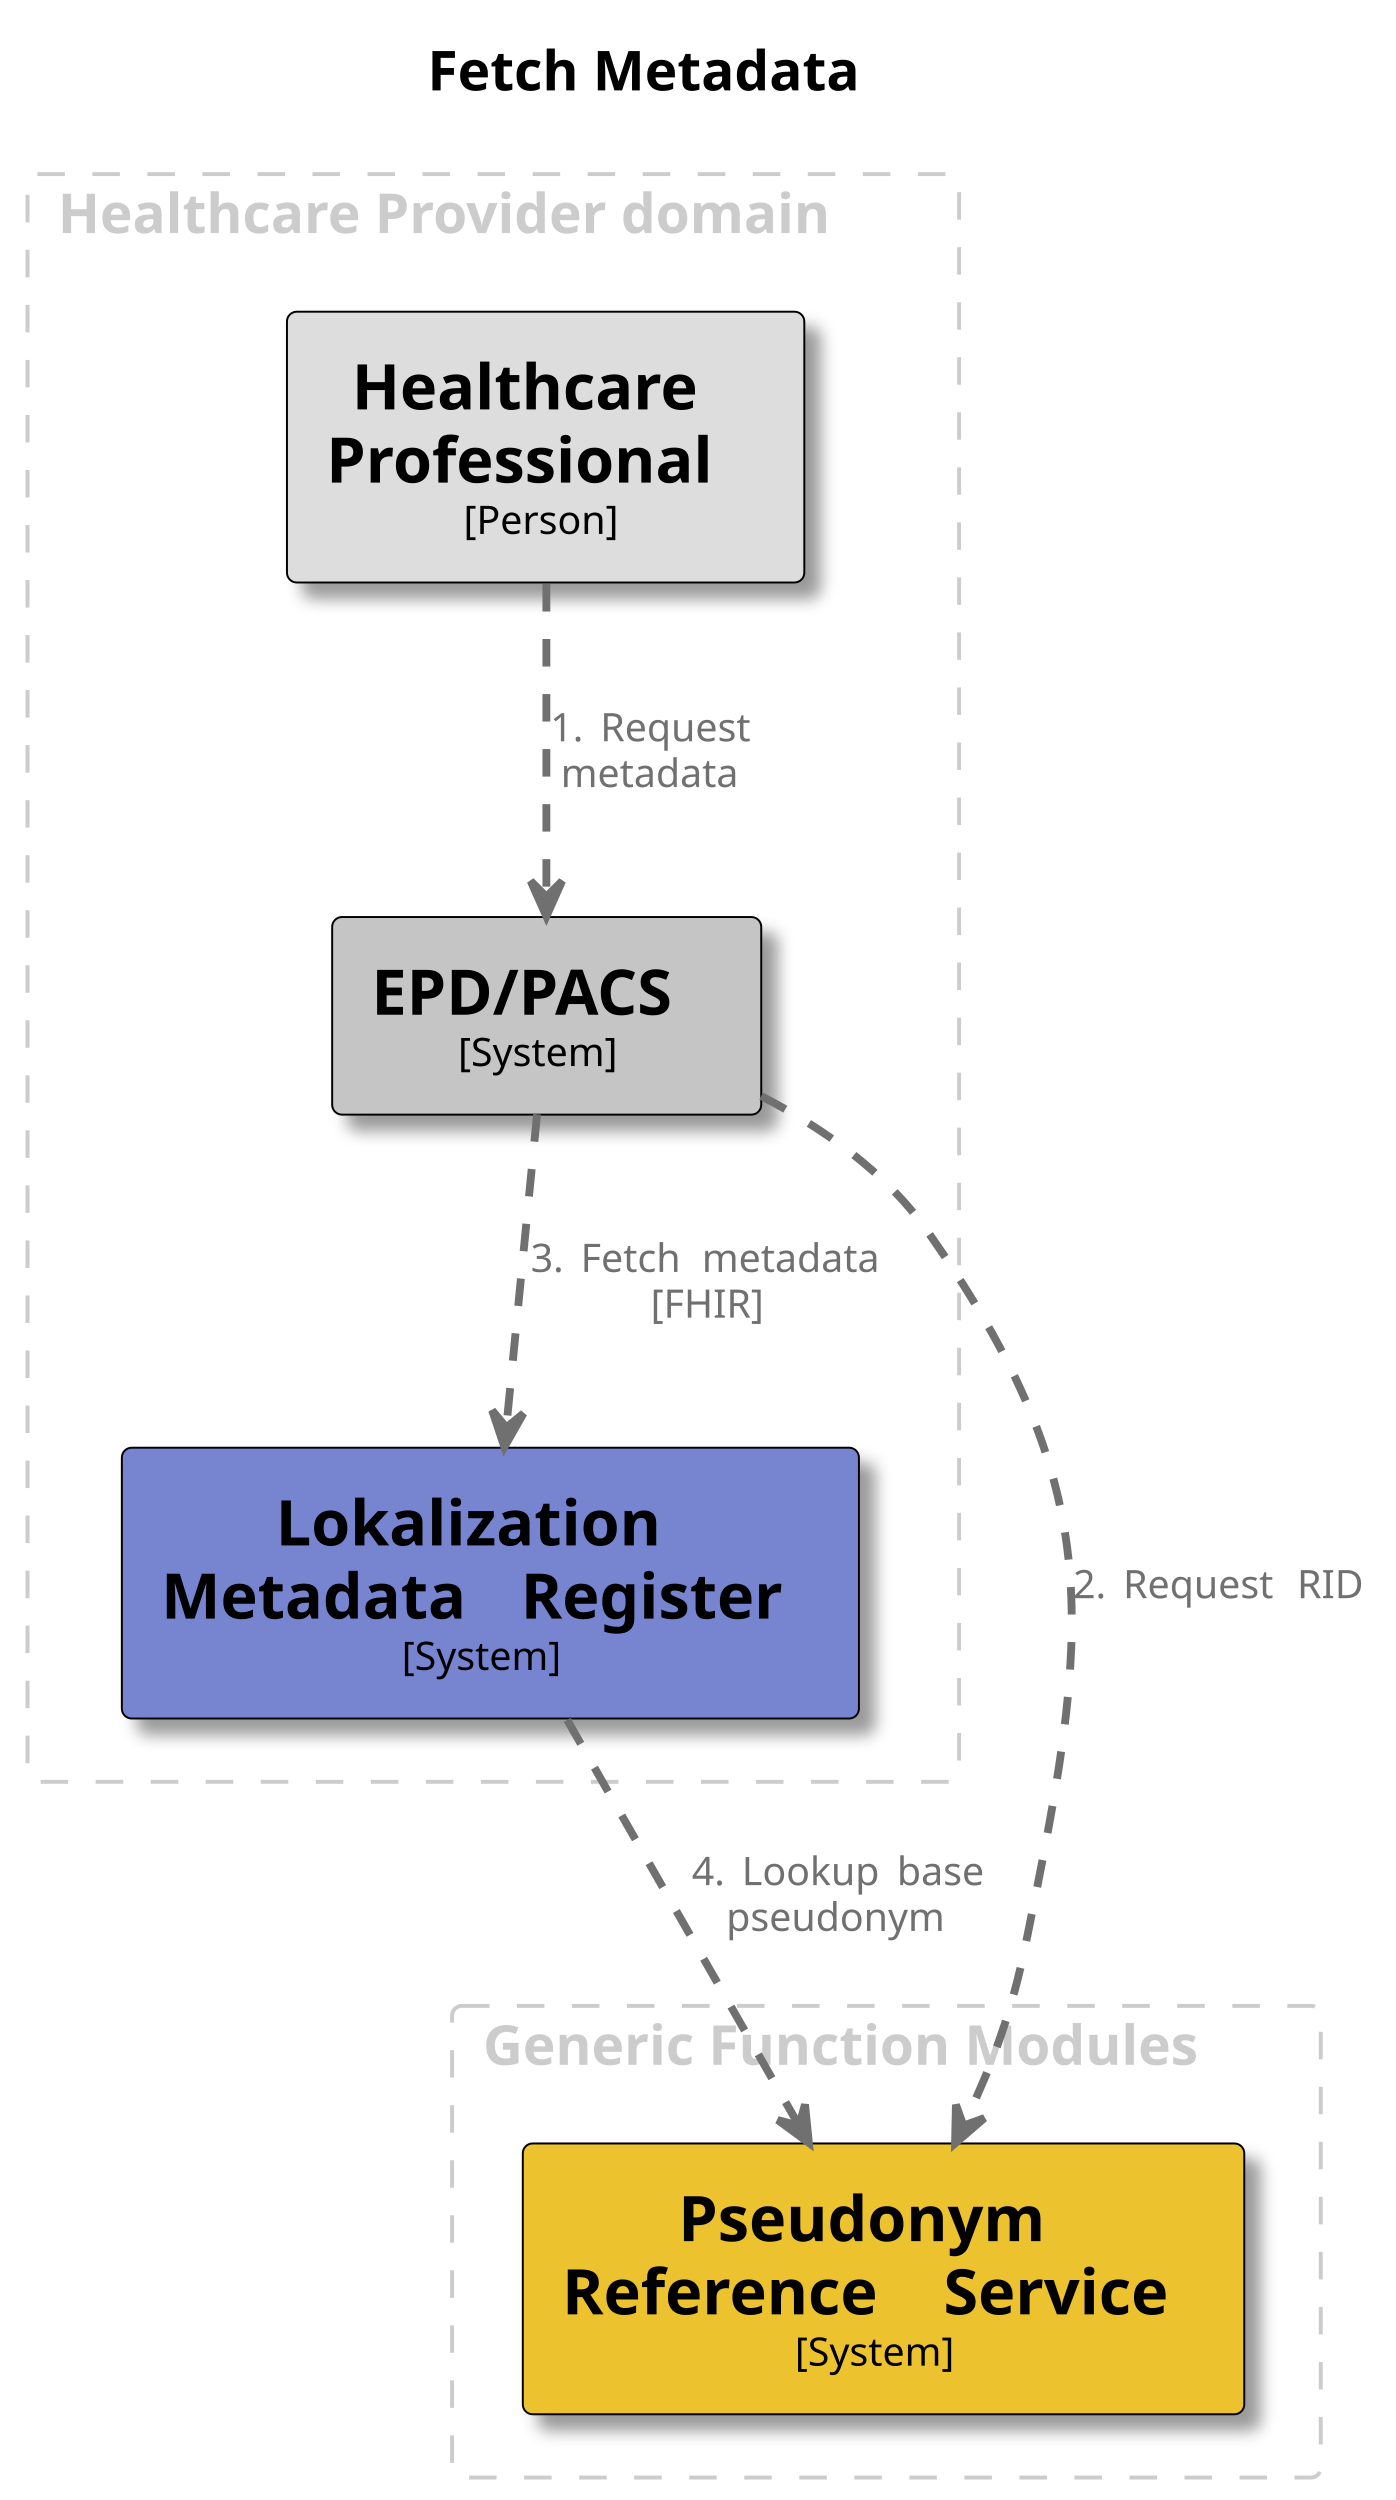
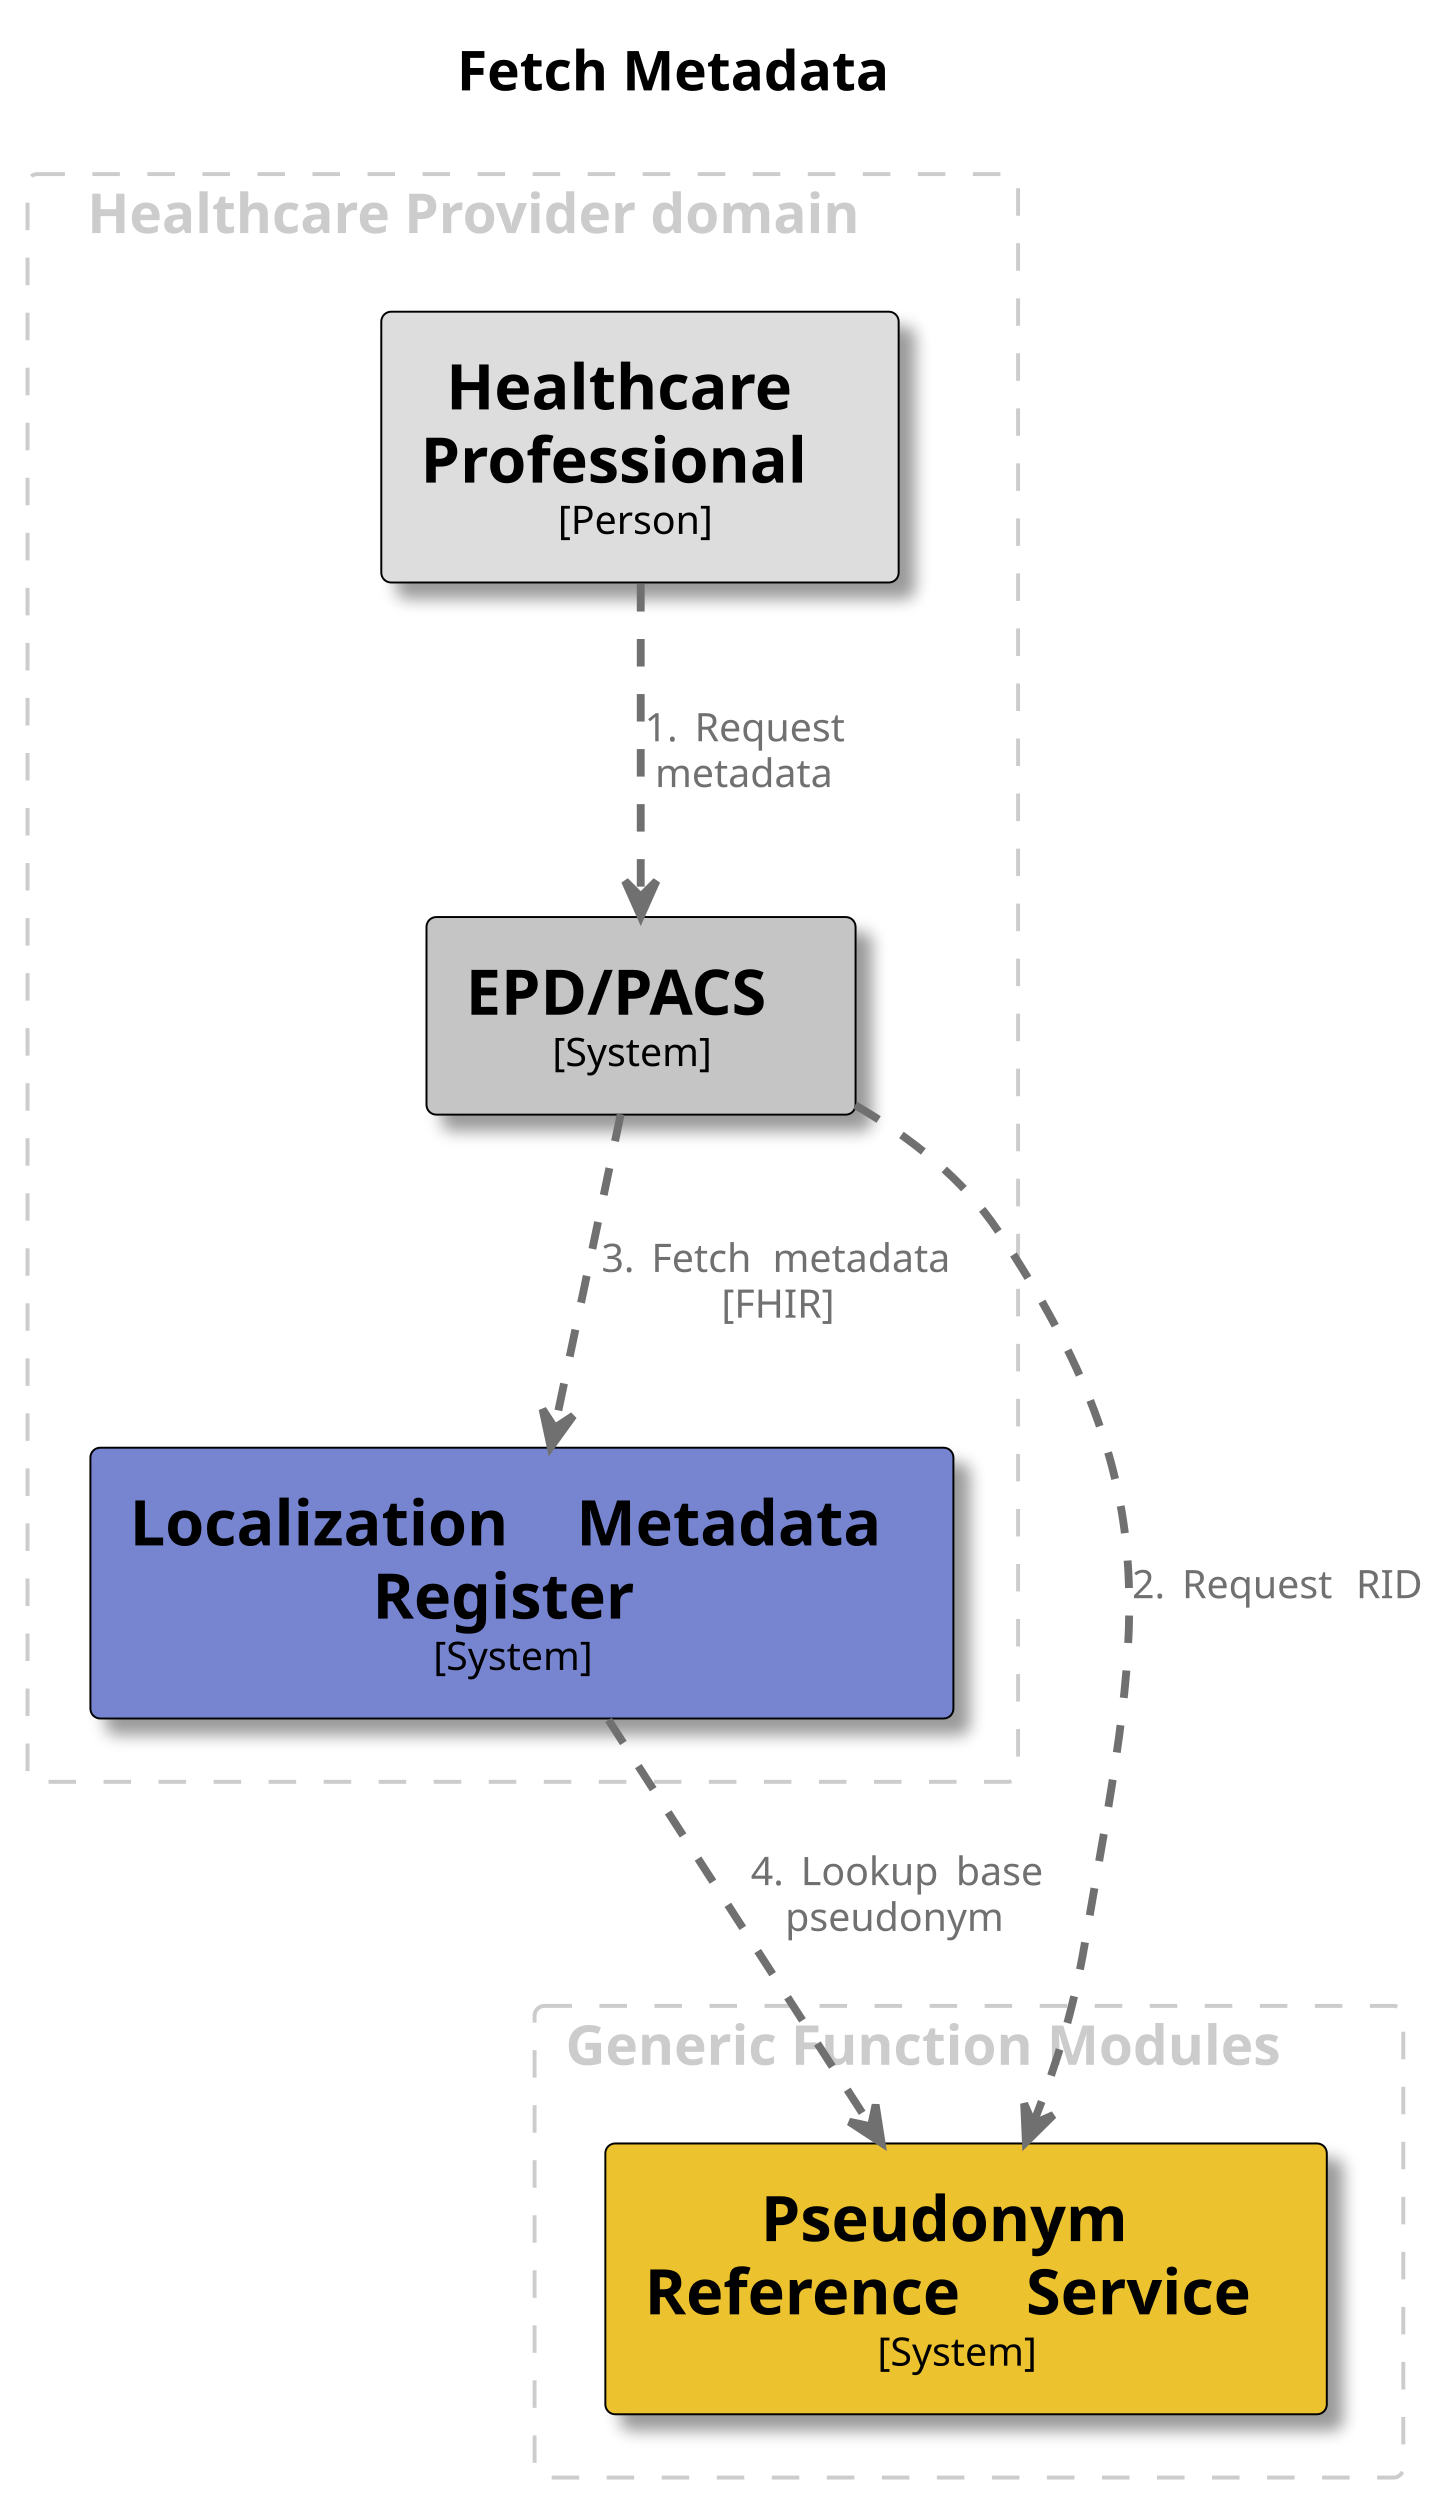
- <svg xmlns="http://www.w3.org/2000/svg" contentStyleType="text/css" height="636px" preserveAspectRatio="none" style="width:355px;height:636px;background:#FFFFFF;" version="1.1" viewBox="0 0 355 636" width="355px" zoomAndPan="magnify">
+ <svg xmlns="http://www.w3.org/2000/svg" contentStyleType="text/css" height="636px" preserveAspectRatio="none" style="width:370px;height:636px;background:#FFFFFF;" version="1.1" viewBox="0 0 370 636" width="370px" zoomAndPan="magnify">
  <defs>
-     <filter height="300%" id="fd50v7yerrcg8" width="300%" x="-1" y="-1">
+     <filter height="300%" id="fmtrjr7a2g9t4" width="300%" x="-1" y="-1">
      <feGaussianBlur result="blurOut" stdDeviation="2.0" />
      <feColorMatrix in="blurOut" result="blurOut2" type="matrix" values="0 0 0 0 0 0 0 0 0 0 0 0 0 0 0 0 0 0 .4 0" />
      <feOffset dx="4.0" dy="4.0" in="blurOut2" result="blurOut3" />
      <feBlend in="SourceGraphic" in2="blurOut3" mode="normal" />
    </filter>
  </defs>
  <g>
-     <text fill="#000000" font-family="sans-serif" font-size="14" font-weight="bold" lengthAdjust="spacing" textLength="124.065" x="108.75" y="22.995">Fetch Metadata</text>
+     <text fill="#000000" font-family="sans-serif" font-size="14" font-weight="bold" lengthAdjust="spacing" textLength="124.065" x="116.25" y="22.995">Fetch Metadata</text>
    <g id="cluster_group1">
-       <rect fill="none" height="120" rx="2.5" ry="2.5" style="stroke:#CCCCCC;stroke-width:1.0;stroke-dasharray:7.0,7.0;" width="221" x="115" y="510.297" />
-       <text fill="#CCCCCC" font-family="sans-serif" font-size="14" font-weight="bold" lengthAdjust="spacing" textLength="205.235" x="122.882" y="525.292">Generic Function Modules</text>
+       <rect fill="none" height="120" rx="2.5" ry="2.5" style="stroke:#CCCCCC;stroke-width:1.0;stroke-dasharray:7.0,7.0;" width="221" x="136" y="510.297" />
+       <text fill="#CCCCCC" font-family="sans-serif" font-size="14" font-weight="bold" lengthAdjust="spacing" textLength="205.235" x="143.882" y="525.292">Generic Function Modules</text>
    </g>
    <g id="cluster_group2">
-       <rect fill="none" height="409" rx="2.5" ry="2.5" style="stroke:#CCCCCC;stroke-width:1.0;stroke-dasharray:7.0,7.0;" width="237" x="7" y="44.297" />
-       <text fill="#CCCCCC" font-family="sans-serif" font-size="14" font-weight="bold" lengthAdjust="spacing" textLength="221.58" x="14.71" y="59.292">Healthcare Provider domain</text>
+       <rect fill="none" height="409" rx="2.5" ry="2.5" style="stroke:#CCCCCC;stroke-width:1.0;stroke-dasharray:7.0,7.0;" width="252" x="7" y="44.297" />
+       <text fill="#CCCCCC" font-family="sans-serif" font-size="14" font-weight="bold" lengthAdjust="spacing" textLength="221.58" x="22.21" y="59.292">Healthcare Provider domain</text>
    </g>
    <g id="elem_PseudonymReferenceService">
-       <rect fill="#ECC22E" filter="url(#fd50v7yerrcg8)" height="68.891" rx="2.5" ry="2.5" style="stroke:#000000;stroke-width:0.5;" width="183.539" x="133" y="545.297" />
-       <text fill="#000000" font-family="sans-serif" font-size="16" font-weight="bold" lengthAdjust="spacing" textLength="104.43" x="172.555" y="570.148">Pseudonym</text>
-       <text fill="#000000" font-family="sans-serif" font-size="16" font-weight="bold" lengthAdjust="spacing" textLength="91.453" x="143" y="588.773">Reference</text>
-       <text fill="#000000" font-family="sans-serif" font-size="16" font-weight="bold" lengthAdjust="spacing" textLength="5.57" x="234.453" y="588.773"> </text>
-       <text fill="#000000" font-family="sans-serif" font-size="16" font-weight="bold" lengthAdjust="spacing" textLength="66.516" x="240.023" y="588.773">Service</text>
-       <text fill="#000000" font-family="sans-serif" font-size="10" lengthAdjust="spacing" textLength="45.093" x="202.223" y="601.829">[System]</text>
+       <rect fill="#ECC22E" filter="url(#fmtrjr7a2g9t4)" height="68.891" rx="2.5" ry="2.5" style="stroke:#000000;stroke-width:0.5;" width="183.539" x="154" y="545.297" />
+       <text fill="#000000" font-family="sans-serif" font-size="16" font-weight="bold" lengthAdjust="spacing" textLength="104.43" x="193.555" y="570.148">Pseudonym</text>
+       <text fill="#000000" font-family="sans-serif" font-size="16" font-weight="bold" lengthAdjust="spacing" textLength="91.453" x="164" y="588.773">Reference</text>
+       <text fill="#000000" font-family="sans-serif" font-size="16" font-weight="bold" lengthAdjust="spacing" textLength="5.57" x="255.453" y="588.773"> </text>
+       <text fill="#000000" font-family="sans-serif" font-size="16" font-weight="bold" lengthAdjust="spacing" textLength="66.516" x="261.023" y="588.773">Service</text>
+       <text fill="#000000" font-family="sans-serif" font-size="10" lengthAdjust="spacing" textLength="45.093" x="223.223" y="601.829">[System]</text>
    </g>
-     <g id="elem_LokalizationMetadataRegister">
-       <rect fill="#7785D1" filter="url(#fd50v7yerrcg8)" height="68.891" rx="2.5" ry="2.5" style="stroke:#000000;stroke-width:0.5;" width="187.508" x="31" y="368.297" />
-       <text fill="#000000" font-family="sans-serif" font-size="16" font-weight="bold" lengthAdjust="spacing" textLength="109.219" x="70.144" y="393.148">Lokalization</text>
-       <text fill="#000000" font-family="sans-serif" font-size="16" font-weight="bold" lengthAdjust="spacing" textLength="85.914" x="41" y="411.773">Metadata</text>
-       <text fill="#000000" font-family="sans-serif" font-size="16" font-weight="bold" lengthAdjust="spacing" textLength="5.57" x="126.914" y="411.773"> </text>
-       <text fill="#000000" font-family="sans-serif" font-size="16" font-weight="bold" lengthAdjust="spacing" textLength="76.023" x="132.484" y="411.773">Register</text>
-       <text fill="#000000" font-family="sans-serif" font-size="10" lengthAdjust="spacing" textLength="45.093" x="102.207" y="424.829">[System]</text>
+     <g id="elem_LocalizationMetadataRegister">
+       <rect fill="#7785D1" filter="url(#fmtrjr7a2g9t4)" height="68.891" rx="2.5" ry="2.5" style="stroke:#000000;stroke-width:0.5;" width="219.547" x="23" y="368.297" />
+       <text fill="#000000" font-family="sans-serif" font-size="16" font-weight="bold" lengthAdjust="spacing" textLength="108.062" x="33" y="393.148">Localization</text>
+       <text fill="#000000" font-family="sans-serif" font-size="16" font-weight="bold" lengthAdjust="spacing" textLength="5.57" x="141.062" y="393.148"> </text>
+       <text fill="#000000" font-family="sans-serif" font-size="16" font-weight="bold" lengthAdjust="spacing" textLength="85.914" x="146.633" y="393.148">Metadata</text>
+       <text fill="#000000" font-family="sans-serif" font-size="16" font-weight="bold" lengthAdjust="spacing" textLength="76.023" x="94.762" y="411.773">Register</text>
+       <text fill="#000000" font-family="sans-serif" font-size="10" lengthAdjust="spacing" textLength="45.093" x="110.227" y="424.829">[System]</text>
    </g>
    <g id="elem_HealthcareProfessional">
-       <rect fill="#DDDDDD" filter="url(#fd50v7yerrcg8)" height="68.891" rx="2.5" ry="2.5" style="stroke:#000000;stroke-width:0.5;" width="131.617" x="73" y="79.297" />
-       <text fill="#000000" font-family="sans-serif" font-size="16" font-weight="bold" lengthAdjust="spacing" textLength="98.586" x="89.516" y="104.148">Healthcare</text>
-       <text fill="#000000" font-family="sans-serif" font-size="16" font-weight="bold" lengthAdjust="spacing" textLength="111.617" x="83" y="122.773">Professional</text>
-       <text fill="#000000" font-family="sans-serif" font-size="10" lengthAdjust="spacing" textLength="41.763" x="117.927" y="135.829">[Person]</text>
+       <rect fill="#DDDDDD" filter="url(#fmtrjr7a2g9t4)" height="68.891" rx="2.5" ry="2.5" style="stroke:#000000;stroke-width:0.5;" width="131.617" x="97" y="79.297" />
+       <text fill="#000000" font-family="sans-serif" font-size="16" font-weight="bold" lengthAdjust="spacing" textLength="98.586" x="113.516" y="104.148">Healthcare</text>
+       <text fill="#000000" font-family="sans-serif" font-size="16" font-weight="bold" lengthAdjust="spacing" textLength="111.617" x="107" y="122.773">Professional</text>
+       <text fill="#000000" font-family="sans-serif" font-size="10" lengthAdjust="spacing" textLength="41.763" x="141.927" y="135.829">[Person]</text>
    </g>
    <g id="elem_EPDPACS">
-       <rect fill="#C5C5C5" filter="url(#fd50v7yerrcg8)" height="50.266" rx="2.5" ry="2.5" style="stroke:#000000;stroke-width:0.5;" width="109.156" x="84.5" y="233.297" />
-       <text fill="#000000" font-family="sans-serif" font-size="16" font-weight="bold" lengthAdjust="spacing" textLength="89.156" x="94.5" y="258.148">EPD/PACS</text>
-       <text fill="#000000" font-family="sans-serif" font-size="10" lengthAdjust="spacing" textLength="45.093" x="116.532" y="271.204">[System]</text>
+       <rect fill="#C5C5C5" filter="url(#fmtrjr7a2g9t4)" height="50.266" rx="2.5" ry="2.5" style="stroke:#000000;stroke-width:0.5;" width="109.156" x="108.5" y="233.297" />
+       <text fill="#000000" font-family="sans-serif" font-size="16" font-weight="bold" lengthAdjust="spacing" textLength="89.156" x="118.5" y="258.148">EPD/PACS</text>
+       <text fill="#000000" font-family="sans-serif" font-size="10" lengthAdjust="spacing" textLength="45.093" x="140.532" y="271.204">[System]</text>
    </g>
    <g id="link_HealthcareProfessional_EPDPACS">
-       <path d="M139,148.567 C139,174.577 139,203.897 139,227.127 " fill="none" id="HealthcareProfessional-to-EPDPACS" style="stroke:#707070;stroke-width:2.0;stroke-dasharray:7.0,7.0;" />
-       <polygon fill="#707070" points="139,233.127,143,224.127,139,228.127,135,224.127,139,233.127" style="stroke:#707070;stroke-width:2.0;" />
-       <text fill="#707070" font-family="sans-serif" font-size="10" lengthAdjust="spacing" textLength="9.541" x="140" y="188.579">1.</text>
-       <text fill="#707070" font-family="sans-serif" font-size="10" lengthAdjust="spacing" textLength="3.179" x="149.541" y="188.579"> </text>
-       <text fill="#707070" font-family="sans-serif" font-size="10" lengthAdjust="spacing" textLength="41.069" x="152.72" y="188.579">Request</text>
-       <text fill="#707070" font-family="sans-serif" font-size="10" lengthAdjust="spacing" textLength="48.467" x="142.661" y="200.22">metadata</text>
+       <path d="M163,148.567 C163,174.577 163,203.897 163,227.127 " fill="none" id="HealthcareProfessional-to-EPDPACS" style="stroke:#707070;stroke-width:2.0;stroke-dasharray:7.0,7.0;" />
+       <polygon fill="#707070" points="163,233.127,167,224.127,163,228.127,159,224.127,163,233.127" style="stroke:#707070;stroke-width:2.0;" />
+       <text fill="#707070" font-family="sans-serif" font-size="10" lengthAdjust="spacing" textLength="9.541" x="164" y="188.579">1.</text>
+       <text fill="#707070" font-family="sans-serif" font-size="10" lengthAdjust="spacing" textLength="3.179" x="173.541" y="188.579"> </text>
+       <text fill="#707070" font-family="sans-serif" font-size="10" lengthAdjust="spacing" textLength="41.069" x="176.72" y="188.579">Request</text>
+       <text fill="#707070" font-family="sans-serif" font-size="10" lengthAdjust="spacing" textLength="48.467" x="166.661" y="200.22">metadata</text>
    </g>
    <g id="link_EPDPACS_PseudonymReferenceService">
-       <path d="M193.63,278.837 C209.6,287.117 225.55,298.377 236,313.297 C282.58,379.817 277.24,414.727 261,494.297 C257.43,511.797 252.646,524.729 245.526,539.849 " fill="none" id="EPDPACS-to-PseudonymReferenceService" style="stroke:#707070;stroke-width:2.0;stroke-dasharray:7.0,7.0;" />
-       <polygon fill="#707070" points="242.97,545.277,250.423,538.839,245.1,540.753,243.185,535.43,242.97,545.277" style="stroke:#707070;stroke-width:2.0;" />
-       <text fill="#707070" font-family="sans-serif" font-size="10" lengthAdjust="spacing" textLength="9.541" x="273" y="406.579">2.</text>
-       <text fill="#707070" font-family="sans-serif" font-size="10" lengthAdjust="spacing" textLength="3.179" x="282.541" y="406.579"> </text>
-       <text fill="#707070" font-family="sans-serif" font-size="10" lengthAdjust="spacing" textLength="41.069" x="285.72" y="406.579">Request</text>
-       <text fill="#707070" font-family="sans-serif" font-size="10" lengthAdjust="spacing" textLength="3.179" x="326.789" y="406.579"> </text>
-       <text fill="#707070" font-family="sans-serif" font-size="10" lengthAdjust="spacing" textLength="17.598" x="329.968" y="406.579">RID</text>
+       <path d="M217.55,281.157 C231.48,289.257 245.04,299.847 254,313.297 C298.93,380.737 289.76,414.437 276,494.297 C273.04,511.477 269.116,524.209 263.176,539.389 " fill="none" id="EPDPACS-to-PseudonymReferenceService" style="stroke:#707070;stroke-width:2.0;stroke-dasharray:7.0,7.0;" />
+       <polygon fill="#707070" points="260.99,544.977,267.995,538.053,262.812,540.321,260.545,535.138,260.99,544.977" style="stroke:#707070;stroke-width:2.0;" />
+       <text fill="#707070" font-family="sans-serif" font-size="10" lengthAdjust="spacing" textLength="9.541" x="288" y="406.579">2.</text>
+       <text fill="#707070" font-family="sans-serif" font-size="10" lengthAdjust="spacing" textLength="3.179" x="297.541" y="406.579"> </text>
+       <text fill="#707070" font-family="sans-serif" font-size="10" lengthAdjust="spacing" textLength="41.069" x="300.72" y="406.579">Request</text>
+       <text fill="#707070" font-family="sans-serif" font-size="10" lengthAdjust="spacing" textLength="3.179" x="341.789" y="406.579"> </text>
+       <text fill="#707070" font-family="sans-serif" font-size="10" lengthAdjust="spacing" textLength="17.598" x="344.968" y="406.579">RID</text>
    </g>
-     <g id="link_EPDPACS_LokalizationMetadataRegister">
-       <path d="M136.63,283.467 C134.34,306.737 131.445,336.156 128.895,362.166 " fill="none" id="EPDPACS-to-LokalizationMetadataRegister" style="stroke:#707070;stroke-width:2.0;stroke-dasharray:7.0,7.0;" />
-       <polygon fill="#707070" points="128.31,368.137,133.169,359.57,128.798,363.161,125.207,358.789,128.31,368.137" style="stroke:#707070;stroke-width:2.0;" />
-       <text fill="#707070" font-family="sans-serif" font-size="10" lengthAdjust="spacing" textLength="9.541" x="135" y="323.579">3.</text>
-       <text fill="#707070" font-family="sans-serif" font-size="10" lengthAdjust="spacing" textLength="3.179" x="144.541" y="323.579"> </text>
-       <text fill="#707070" font-family="sans-serif" font-size="10" lengthAdjust="spacing" textLength="27.661" x="147.72" y="323.579">Fetch</text>
-       <text fill="#707070" font-family="sans-serif" font-size="10" lengthAdjust="spacing" textLength="3.179" x="175.381" y="323.579"> </text>
-       <text fill="#707070" font-family="sans-serif" font-size="10" lengthAdjust="spacing" textLength="48.467" x="178.56" y="323.579">metadata</text>
-       <text fill="#707070" font-family="sans-serif" font-size="10" lengthAdjust="spacing" textLength="30.972" x="165.527" y="335.22">[FHIR]</text>
+     <g id="link_EPDPACS_LocalizationMetadataRegister">
+       <path d="M157.91,283.467 C153.01,306.737 146.795,336.255 141.325,362.265 " fill="none" id="EPDPACS-to-LocalizationMetadataRegister" style="stroke:#707070;stroke-width:2.0;stroke-dasharray:7.0,7.0;" />
+       <polygon fill="#707070" points="140.09,368.137,145.857,360.153,141.119,363.244,138.028,358.506,140.09,368.137" style="stroke:#707070;stroke-width:2.0;" />
+       <text fill="#707070" font-family="sans-serif" font-size="10" lengthAdjust="spacing" textLength="9.541" x="153" y="323.579">3.</text>
+       <text fill="#707070" font-family="sans-serif" font-size="10" lengthAdjust="spacing" textLength="3.179" x="162.541" y="323.579"> </text>
+       <text fill="#707070" font-family="sans-serif" font-size="10" lengthAdjust="spacing" textLength="27.661" x="165.72" y="323.579">Fetch</text>
+       <text fill="#707070" font-family="sans-serif" font-size="10" lengthAdjust="spacing" textLength="3.179" x="193.381" y="323.579"> </text>
+       <text fill="#707070" font-family="sans-serif" font-size="10" lengthAdjust="spacing" textLength="48.467" x="196.56" y="323.579">metadata</text>
+       <text fill="#707070" font-family="sans-serif" font-size="10" lengthAdjust="spacing" textLength="30.972" x="183.527" y="335.22">[FHIR]</text>
    </g>
-     <g id="link_LokalizationMetadataRegister_PseudonymReferenceService">
-       <path d="M144.28,437.537 C161.99,468.527 185.113,508.998 202.803,539.948 " fill="none" id="LokalizationMetadataRegister-to-PseudonymReferenceService" style="stroke:#707070;stroke-width:2.0;stroke-dasharray:7.0,7.0;" />
-       <polygon fill="#707070" points="205.78,545.157,204.787,535.358,203.299,540.816,197.841,539.328,205.78,545.157" style="stroke:#707070;stroke-width:2.0;" />
-       <text fill="#707070" font-family="sans-serif" font-size="10" lengthAdjust="spacing" textLength="9.541" x="176" y="479.579">4.</text>
-       <text fill="#707070" font-family="sans-serif" font-size="10" lengthAdjust="spacing" textLength="3.179" x="185.541" y="479.579"> </text>
-       <text fill="#707070" font-family="sans-serif" font-size="10" lengthAdjust="spacing" textLength="36.284" x="188.72" y="479.579">Lookup</text>
-       <text fill="#707070" font-family="sans-serif" font-size="10" lengthAdjust="spacing" textLength="3.179" x="225.004" y="479.579"> </text>
-       <text fill="#707070" font-family="sans-serif" font-size="10" lengthAdjust="spacing" textLength="23.838" x="228.183" y="479.579">base</text>
-       <text fill="#707070" font-family="sans-serif" font-size="10" lengthAdjust="spacing" textLength="58.511" x="184.755" y="491.22">pseudonym</text>
+     <g id="link_LocalizationMetadataRegister_PseudonymReferenceService">
+       <path d="M154.79,437.537 C174.8,468.527 201.035,509.167 221.025,540.117 " fill="none" id="LocalizationMetadataRegister-to-PseudonymReferenceService" style="stroke:#707070;stroke-width:2.0;stroke-dasharray:7.0,7.0;" />
+       <polygon fill="#707070" points="224.28,545.157,222.757,535.427,221.567,540.957,216.037,539.767,224.28,545.157" style="stroke:#707070;stroke-width:2.0;" />
+       <text fill="#707070" font-family="sans-serif" font-size="10" lengthAdjust="spacing" textLength="9.541" x="191" y="479.579">4.</text>
+       <text fill="#707070" font-family="sans-serif" font-size="10" lengthAdjust="spacing" textLength="3.179" x="200.541" y="479.579"> </text>
+       <text fill="#707070" font-family="sans-serif" font-size="10" lengthAdjust="spacing" textLength="36.284" x="203.72" y="479.579">Lookup</text>
+       <text fill="#707070" font-family="sans-serif" font-size="10" lengthAdjust="spacing" textLength="3.179" x="240.004" y="479.579"> </text>
+       <text fill="#707070" font-family="sans-serif" font-size="10" lengthAdjust="spacing" textLength="23.838" x="243.183" y="479.579">base</text>
+       <text fill="#707070" font-family="sans-serif" font-size="10" lengthAdjust="spacing" textLength="58.511" x="199.755" y="491.22">pseudonym</text>
    </g>
  </g>
</svg>
